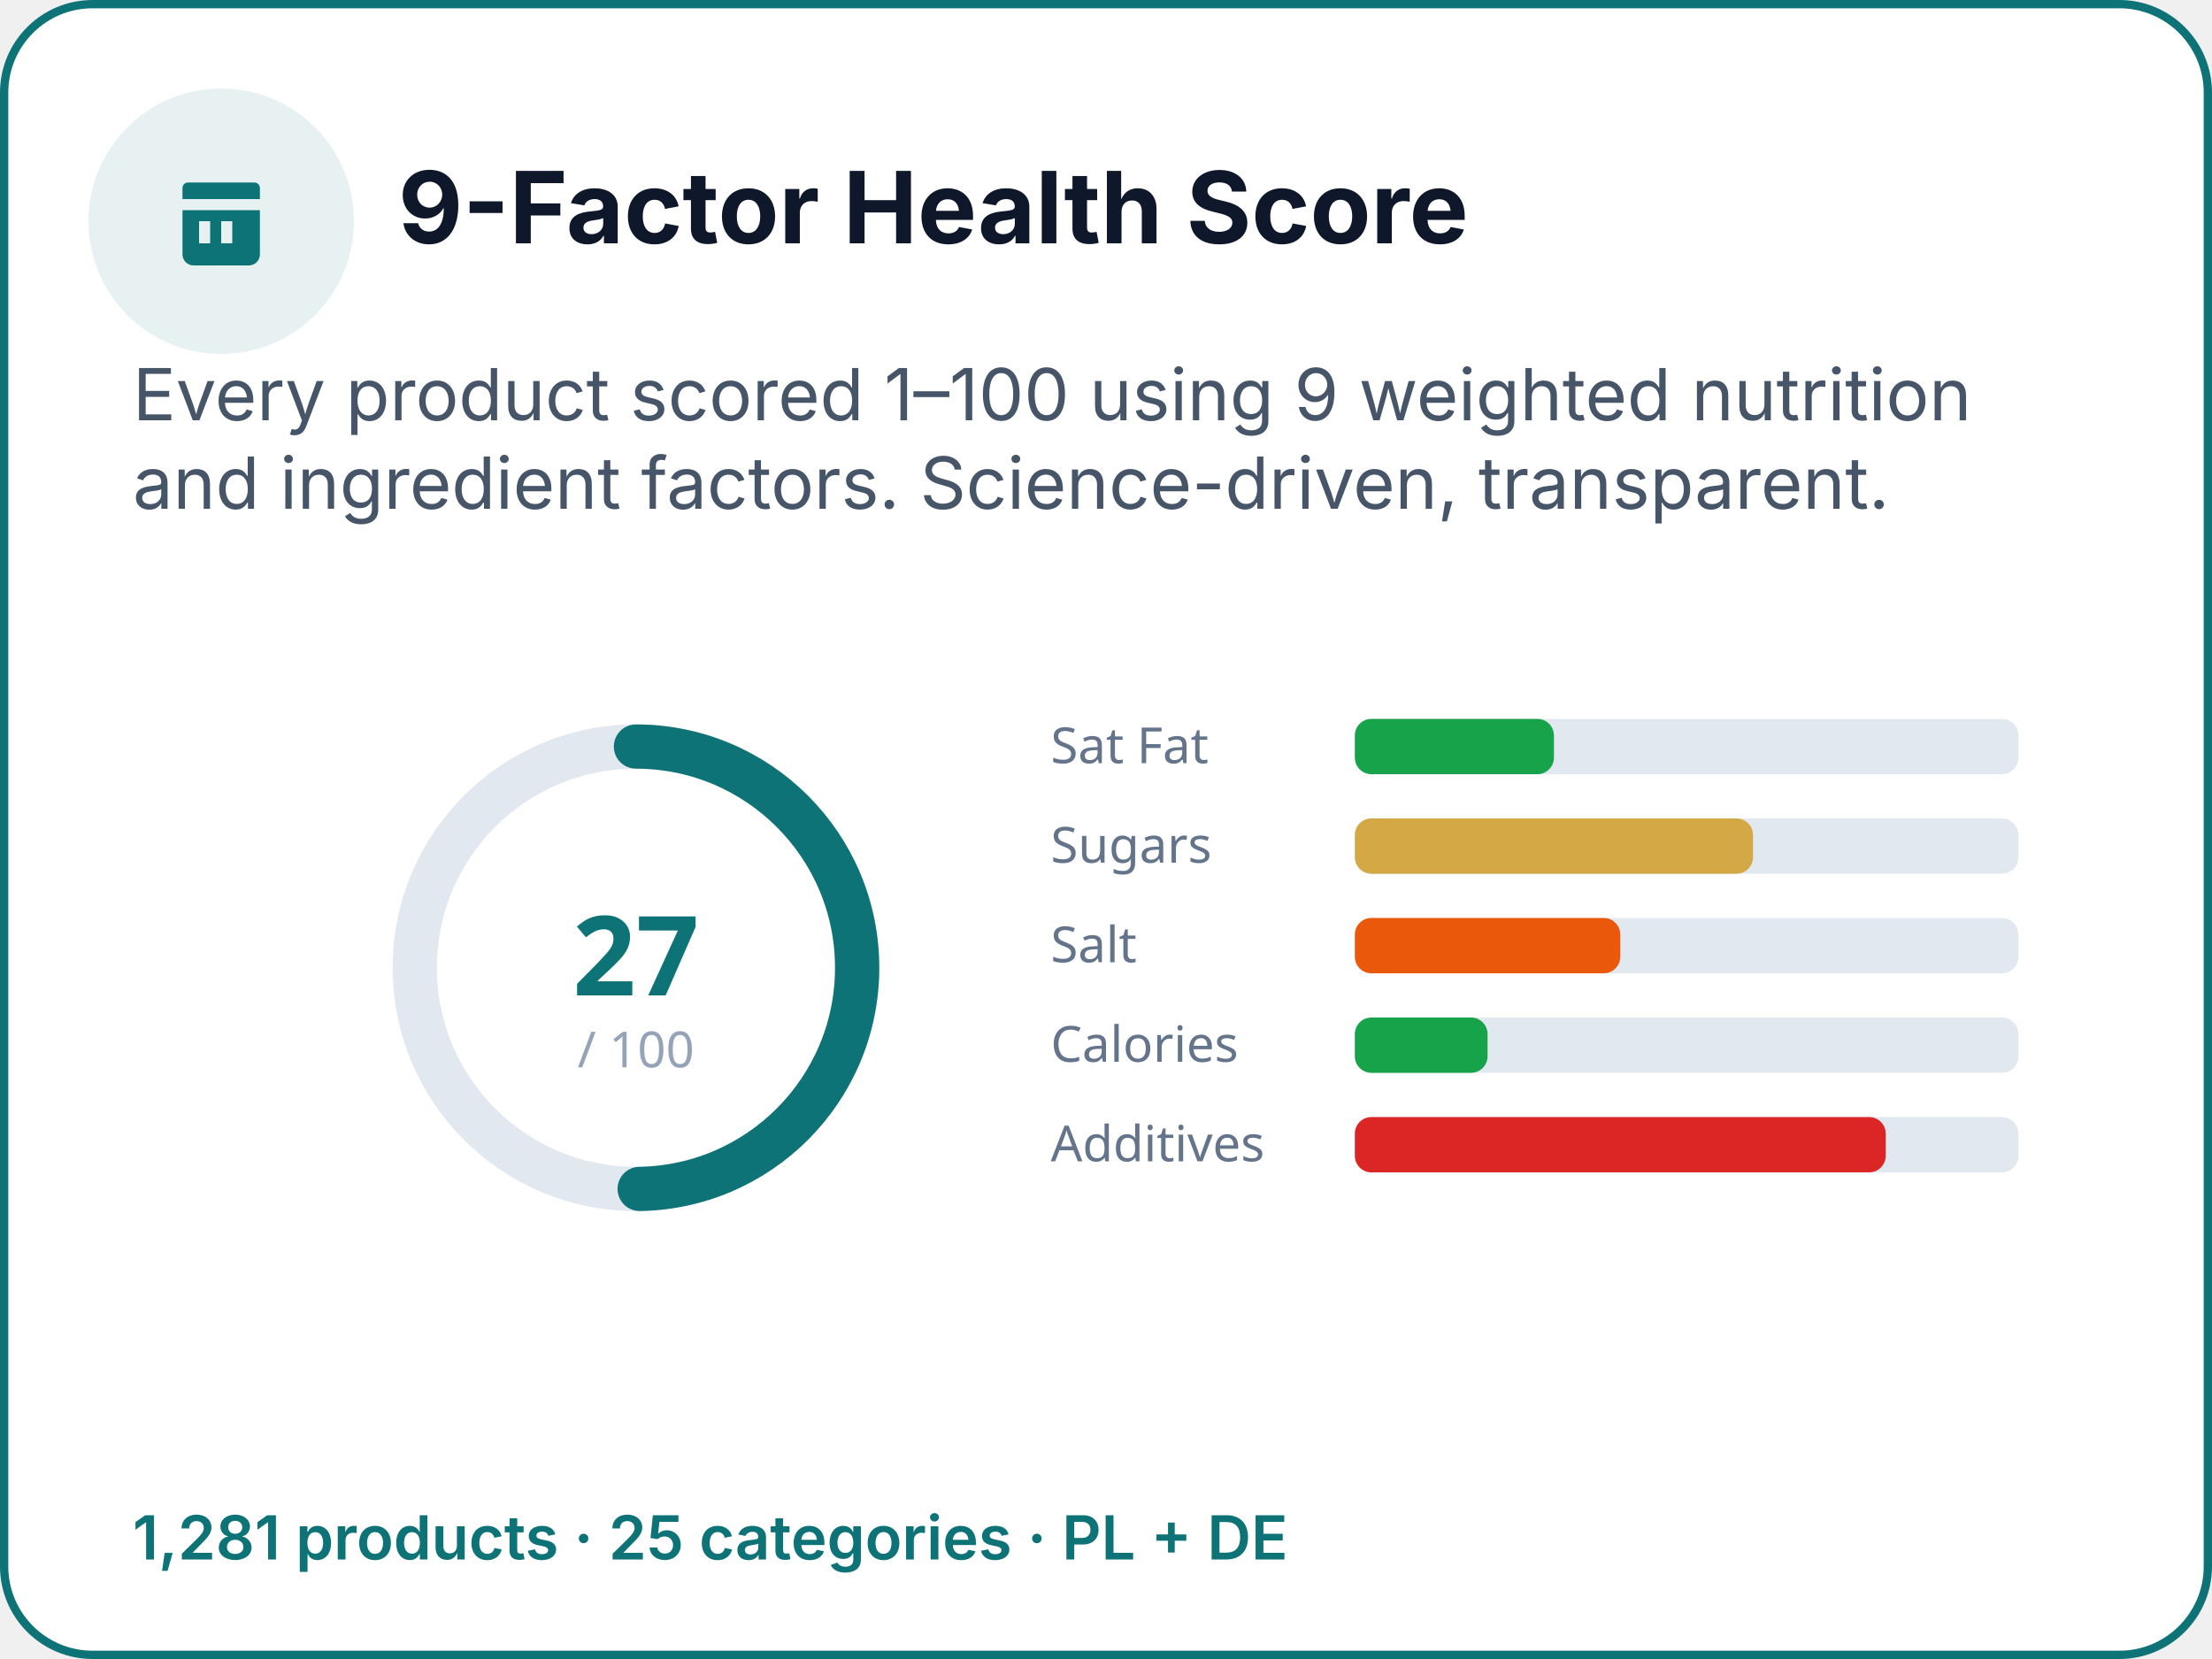
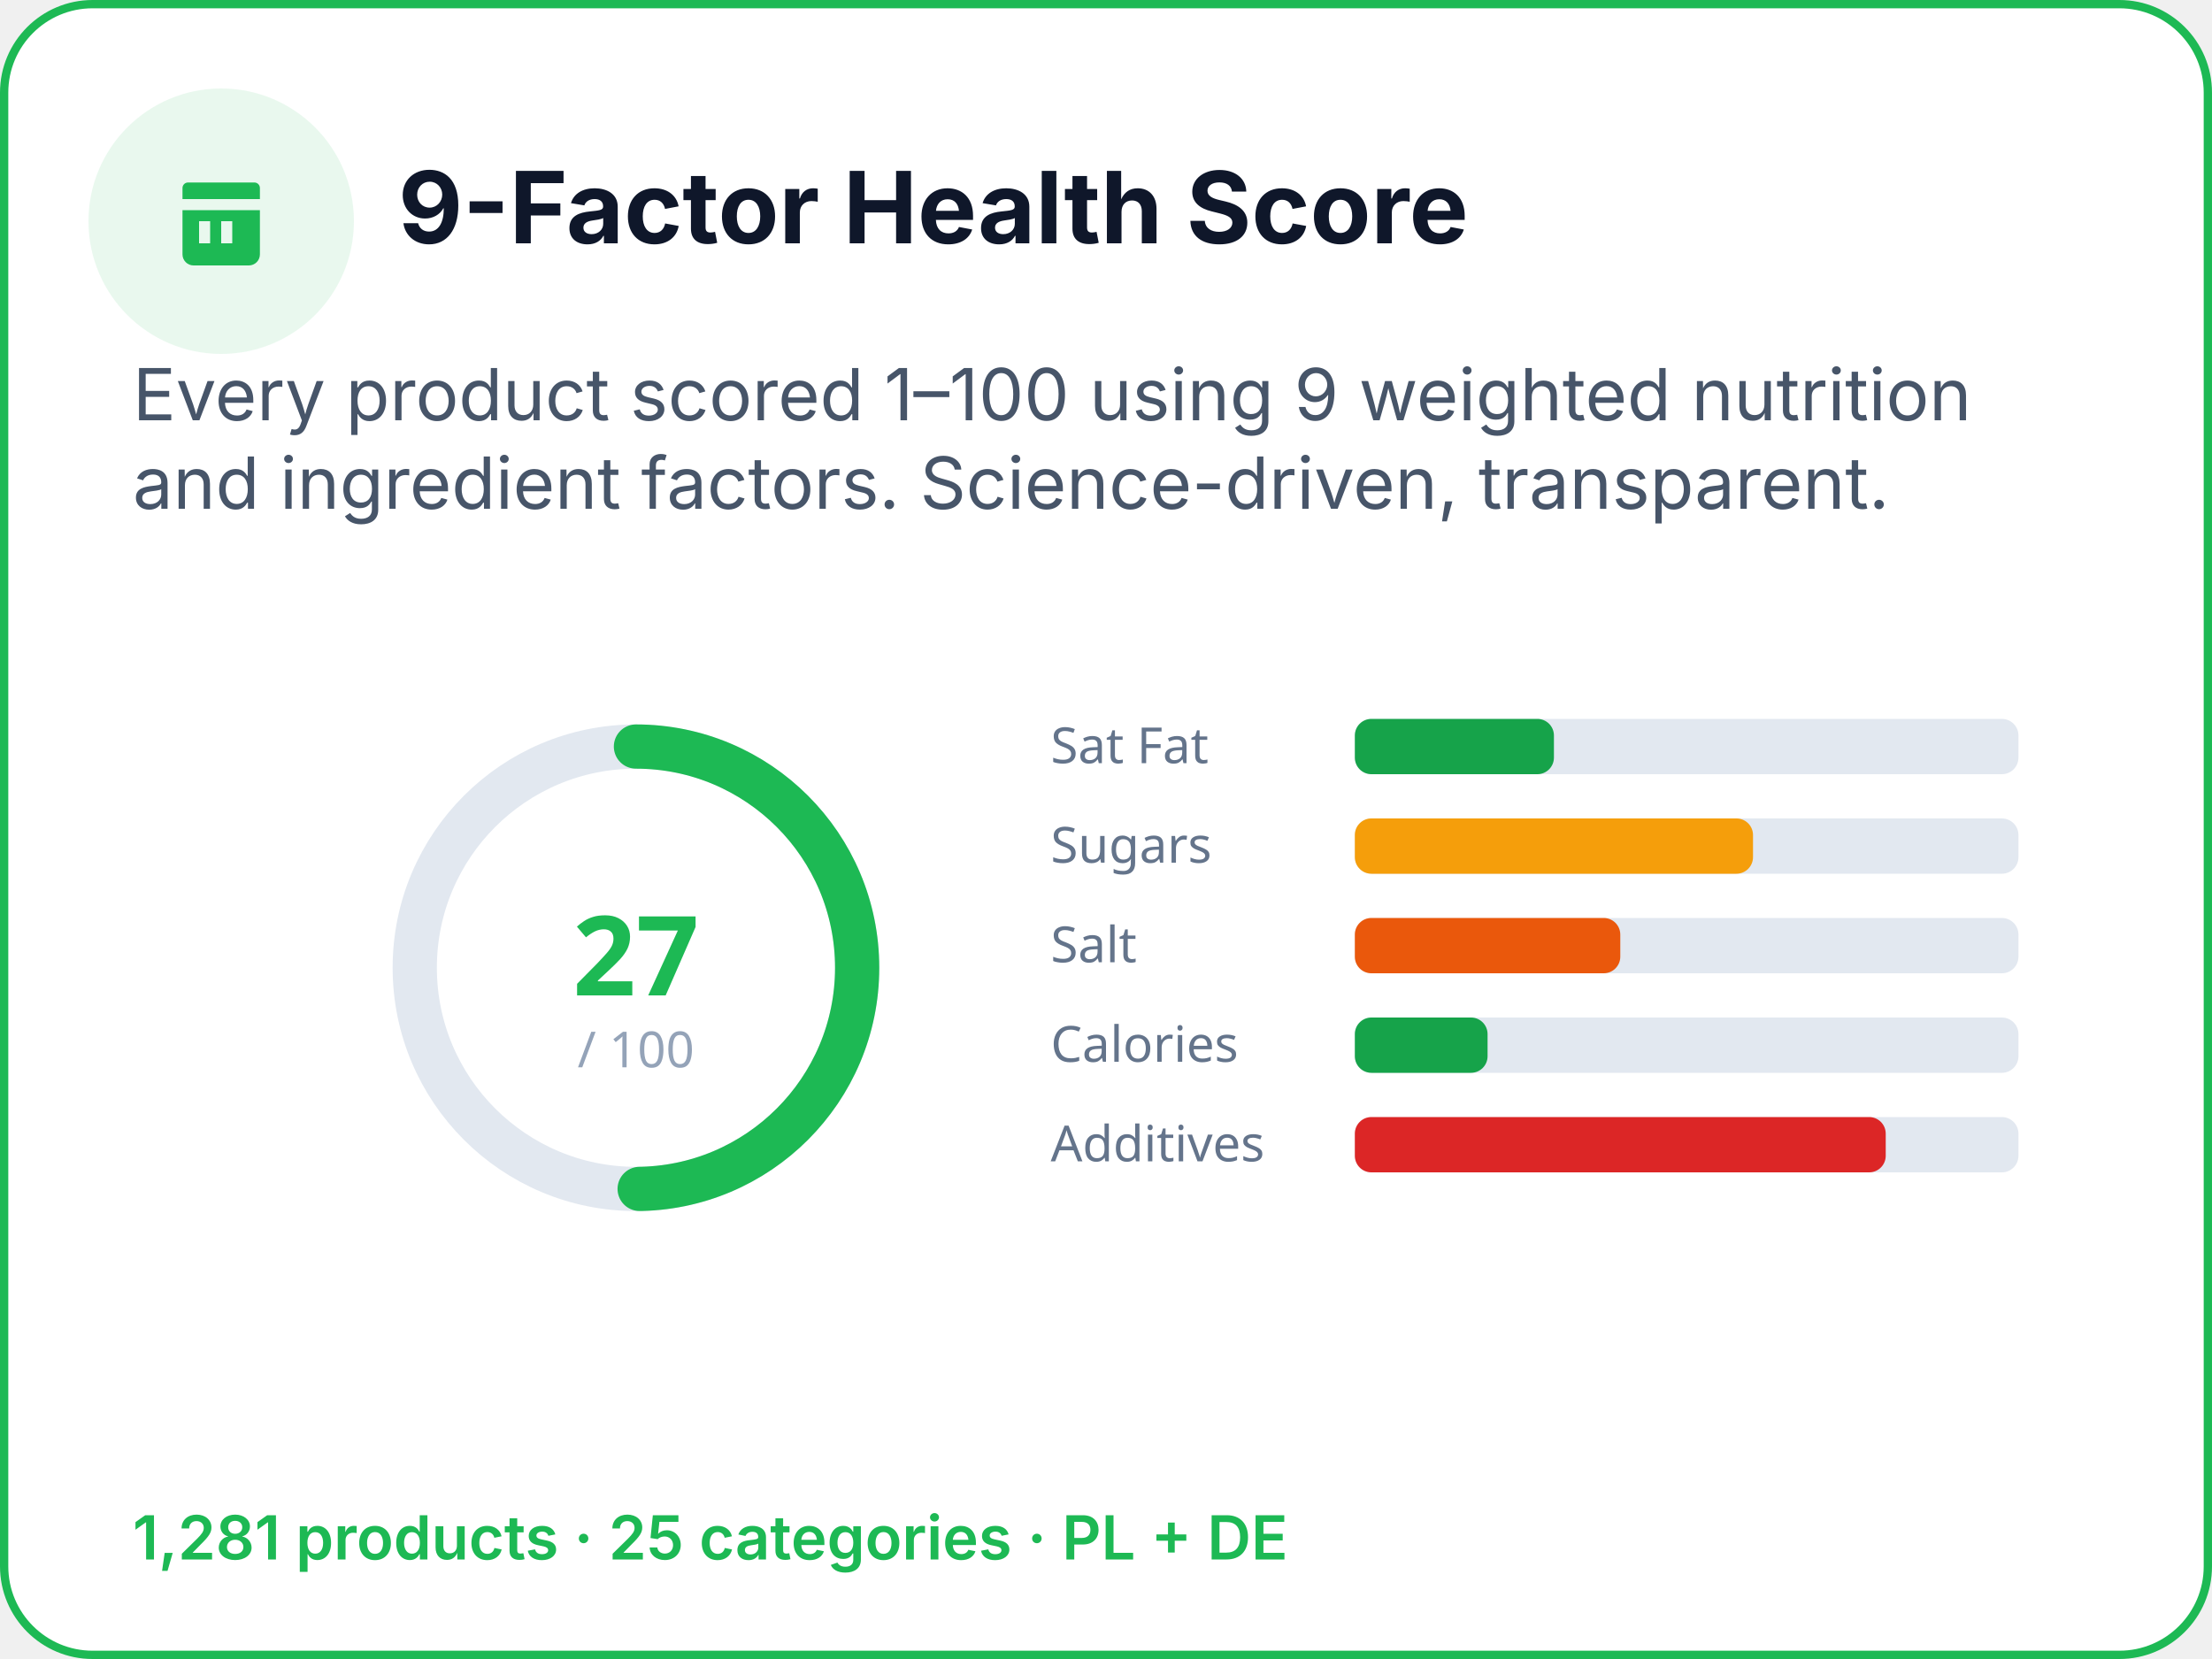
<svg xmlns="http://www.w3.org/2000/svg" viewBox="0 0 400 300" fill="none">
  <style>
    .card-bg { fill: #ffffff; }
-     .card-border { stroke: #0d7377; stroke-width: 1.5; fill: none; rx: 16; }
-     .icon-bg { fill: #0d7377; opacity: 0.1; }
-     .icon-fill { fill: #0d7377; }
+     .card-border { stroke: #1DB954; stroke-width: 1.5; fill: none; rx: 16; }
+     .icon-bg { fill: #1DB954; opacity: 0.1; }
+     .icon-fill { fill: #1DB954; }
    .title { font-family: system-ui, -apple-system, sans-serif; font-size: 18px; font-weight: 700; fill: #0f172a; }
    .desc { font-family: system-ui, -apple-system, sans-serif; font-size: 13px; fill: #475569; }
-     .stat { font-family: system-ui, -apple-system, sans-serif; font-size: 11px; font-weight: 600; fill: #0d7377; }
+     .stat { font-family: system-ui, -apple-system, sans-serif; font-size: 11px; font-weight: 600; fill: #1DB954; }
    .bar-track { fill: #e2e8f0; rx: 3; }
    .bar-green { fill: #16a34a; rx: 3; }
-     .bar-yellow { fill: #d4a844; rx: 3; }
+     .bar-yellow { fill: #F59E0B; rx: 3; }
    .bar-orange { fill: #ea580c; rx: 3; }
    .bar-red { fill: #dc2626; rx: 3; }
    .gauge-ring { stroke: #e2e8f0; stroke-width: 8; fill: none; }
-     .gauge-value { stroke: #0d7377; stroke-width: 8; fill: none; stroke-linecap: round; }
-     .gauge-text { font-family: system-ui, sans-serif; font-size: 20px; font-weight: 700; fill: #0d7377; text-anchor: middle; }
+     .gauge-value { stroke: #1DB954; stroke-width: 8; fill: none; stroke-linecap: round; }
+     .gauge-text { font-family: system-ui, sans-serif; font-size: 20px; font-weight: 700; fill: #1DB954; text-anchor: middle; }
    .gauge-label { font-family: system-ui, sans-serif; font-size: 9px; fill: #94a3b8; text-anchor: middle; }
    .factor { font-family: system-ui, sans-serif; font-size: 9px; fill: #64748b; }
    @media (prefers-color-scheme: dark) {
      .card-bg { fill: #1e293b; }
      .card-border { stroke: #2dd4bf; }
      .icon-bg { fill: #2dd4bf; opacity: 0.15; }
      .icon-fill { fill: #2dd4bf; }
      .title { fill: #f1f5f9; }
      .desc { fill: #94a3b8; }
      .stat { fill: #2dd4bf; }
      .bar-track { fill: #334155; }
      .gauge-ring { stroke: #334155; }
      .gauge-value { stroke: #2dd4bf; }
      .gauge-text { fill: #2dd4bf; }
      .gauge-label { fill: #64748b; }
      .factor { fill: #94a3b8; }
    }
  </style>
  <rect class="card-bg" x="0.75" y="0.75" width="398.5" height="298.5" rx="16" />
  <rect class="card-border" x="0.75" y="0.75" width="398.5" height="298.5" rx="16" />
  <circle class="icon-bg" cx="40" cy="40" r="24" />
  <path class="icon-fill" d="M33 32 a1 1 0 0 1 1-1h12a1 1 0 0 1 1 1v2h-14zm0 4h14v8a2 2 0 0 1-2 2h-10a2 2 0 0 1-2-2zm3 2v4h2v-4zm4 0v4h2v-4z" transform="translate(0,2)" />
  <text class="title" x="72" y="44">9-Factor Health Score</text>
  <text class="desc" x="24" y="76">Every product scored 1–100 using 9 weighted nutrition</text>
  <text class="desc" x="24" y="92">and ingredient factors. Science-driven, transparent.</text>
  <g transform="translate(60,120)">
    <circle class="gauge-ring" cx="55" cy="55" r="40" />
    <circle class="gauge-value" cx="55" cy="55" r="40" stroke-dasharray="188 252" stroke-dashoffset="63" transform="rotate(-90 55 55)" />
    <text class="gauge-text" x="55" y="60">27</text>
    <text class="gauge-label" x="55" y="73">/ 100</text>
  </g>
  <g transform="translate(190,130)">
    <text class="factor" x="0" y="8">Sat Fat</text>
    <rect class="bar-track" x="55" y="0" width="120" height="10" />
    <rect class="bar-green" x="55" y="0" width="36" height="10" />
    <text class="factor" x="0" y="26">Sugars</text>
    <rect class="bar-track" x="55" y="18" width="120" height="10" />
    <rect class="bar-yellow" x="55" y="18" width="72" height="10" />
    <text class="factor" x="0" y="44">Salt</text>
    <rect class="bar-track" x="55" y="36" width="120" height="10" />
    <rect class="bar-orange" x="55" y="36" width="48" height="10" />
    <text class="factor" x="0" y="62">Calories</text>
    <rect class="bar-track" x="55" y="54" width="120" height="10" />
    <rect class="bar-green" x="55" y="54" width="24" height="10" />
    <text class="factor" x="0" y="80">Additives</text>
    <rect class="bar-track" x="55" y="72" width="120" height="10" />
    <rect class="bar-red" x="55" y="72" width="96" height="10" />
  </g>
  <text class="stat" x="24" y="282">1,281 products · 25 categories · PL + DE</text>
</svg>
